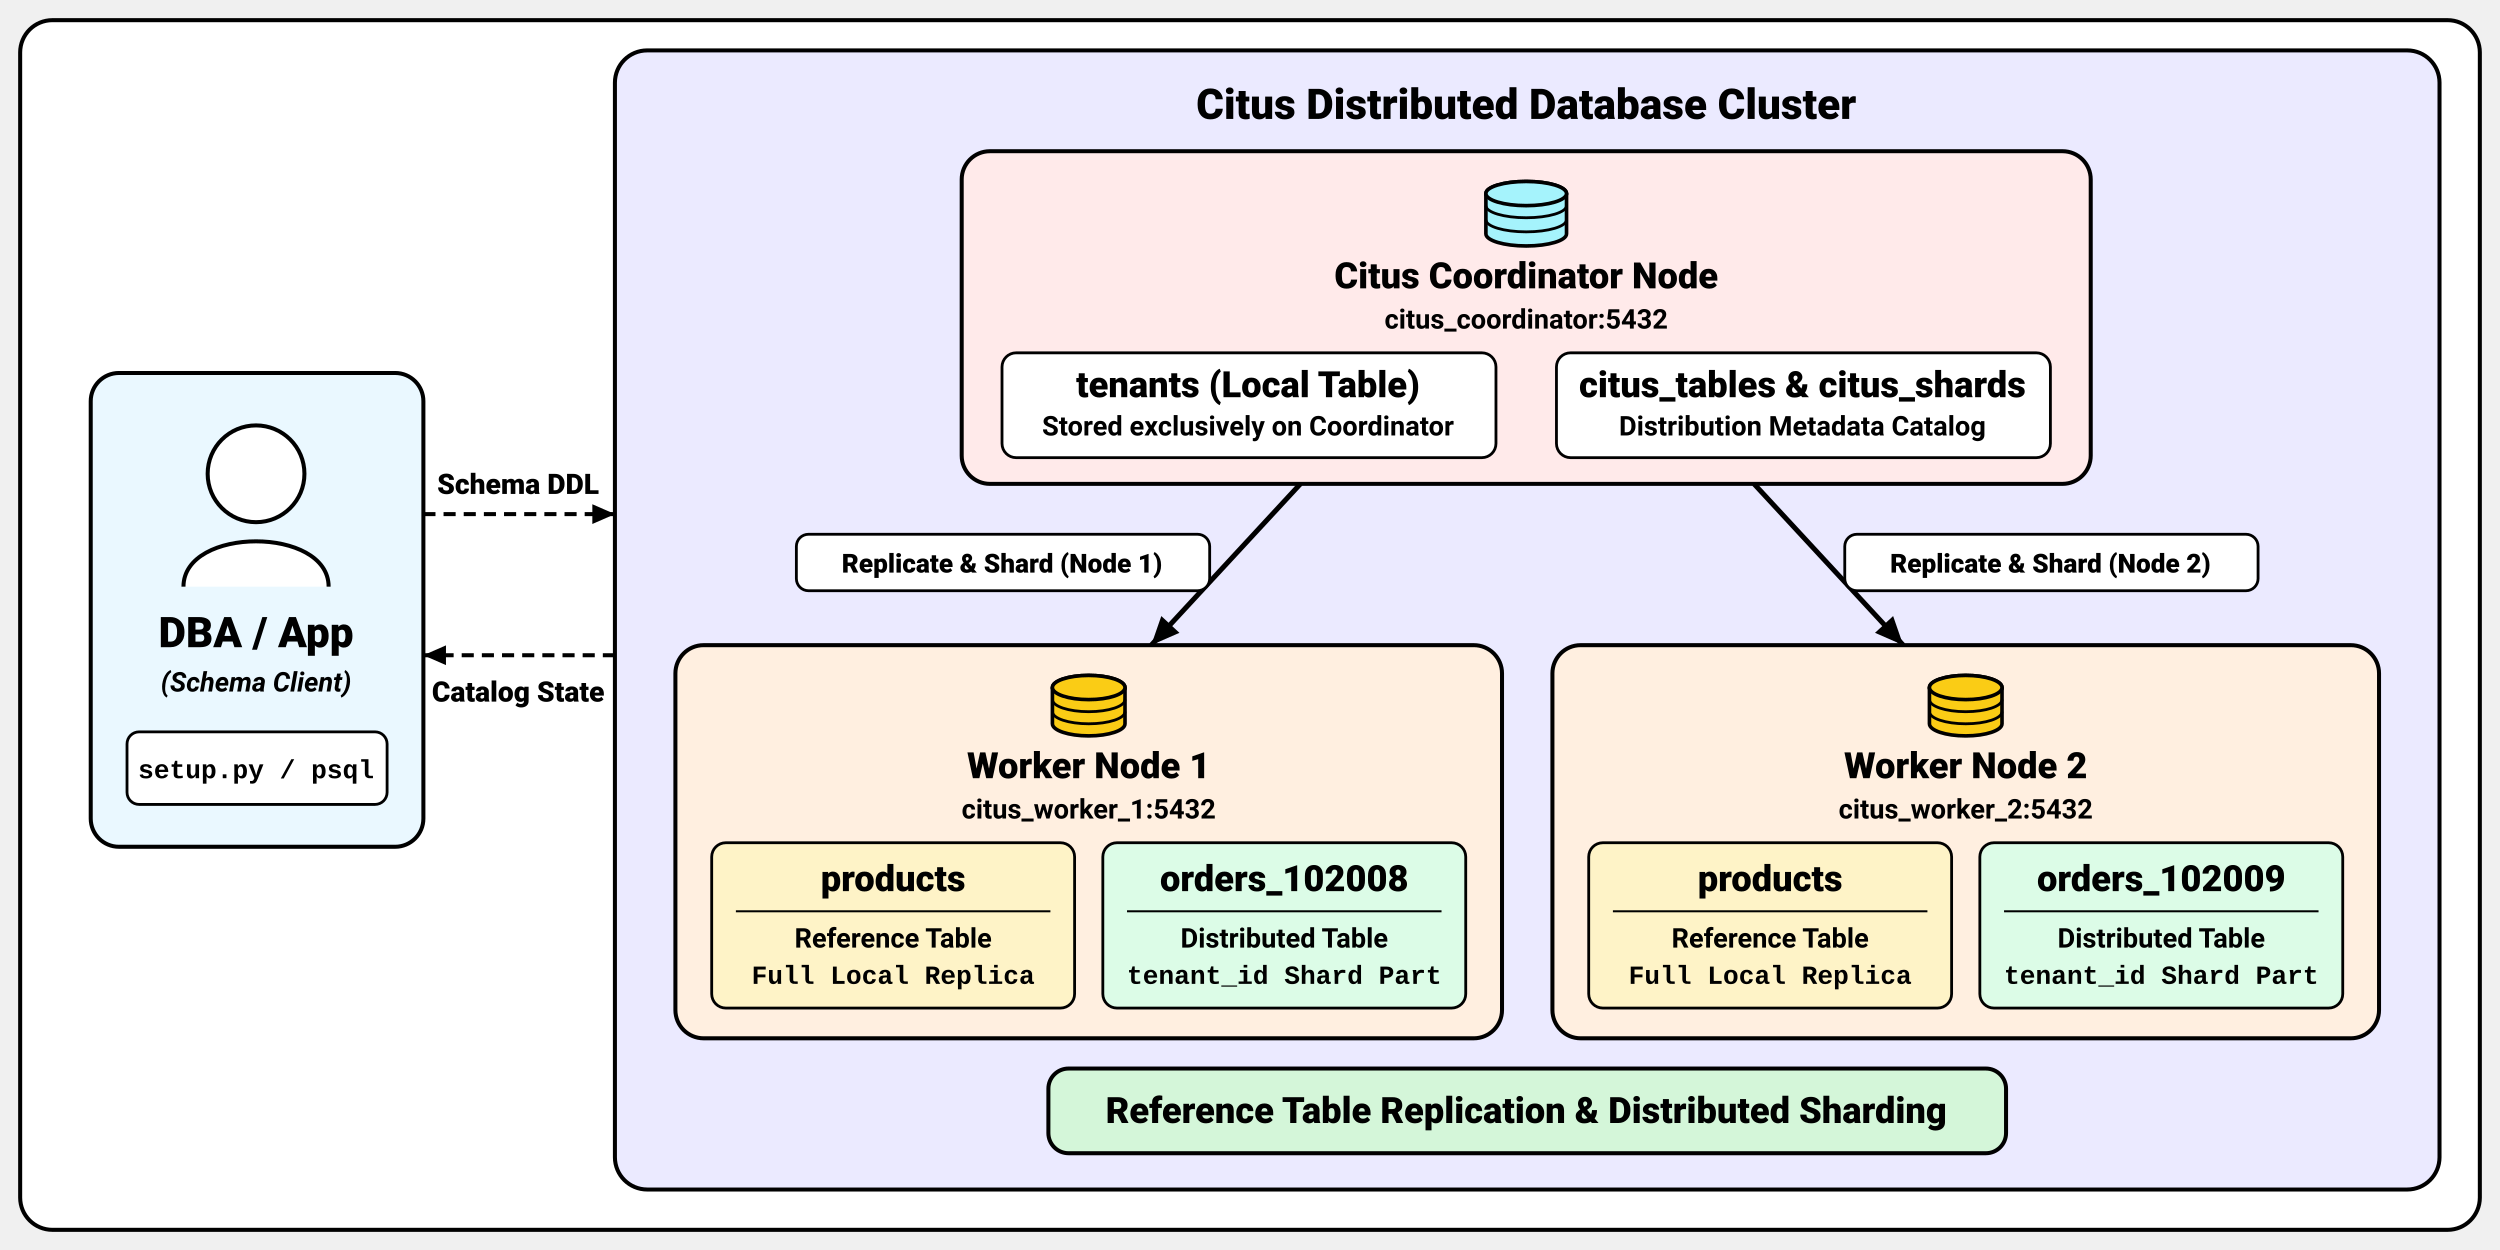
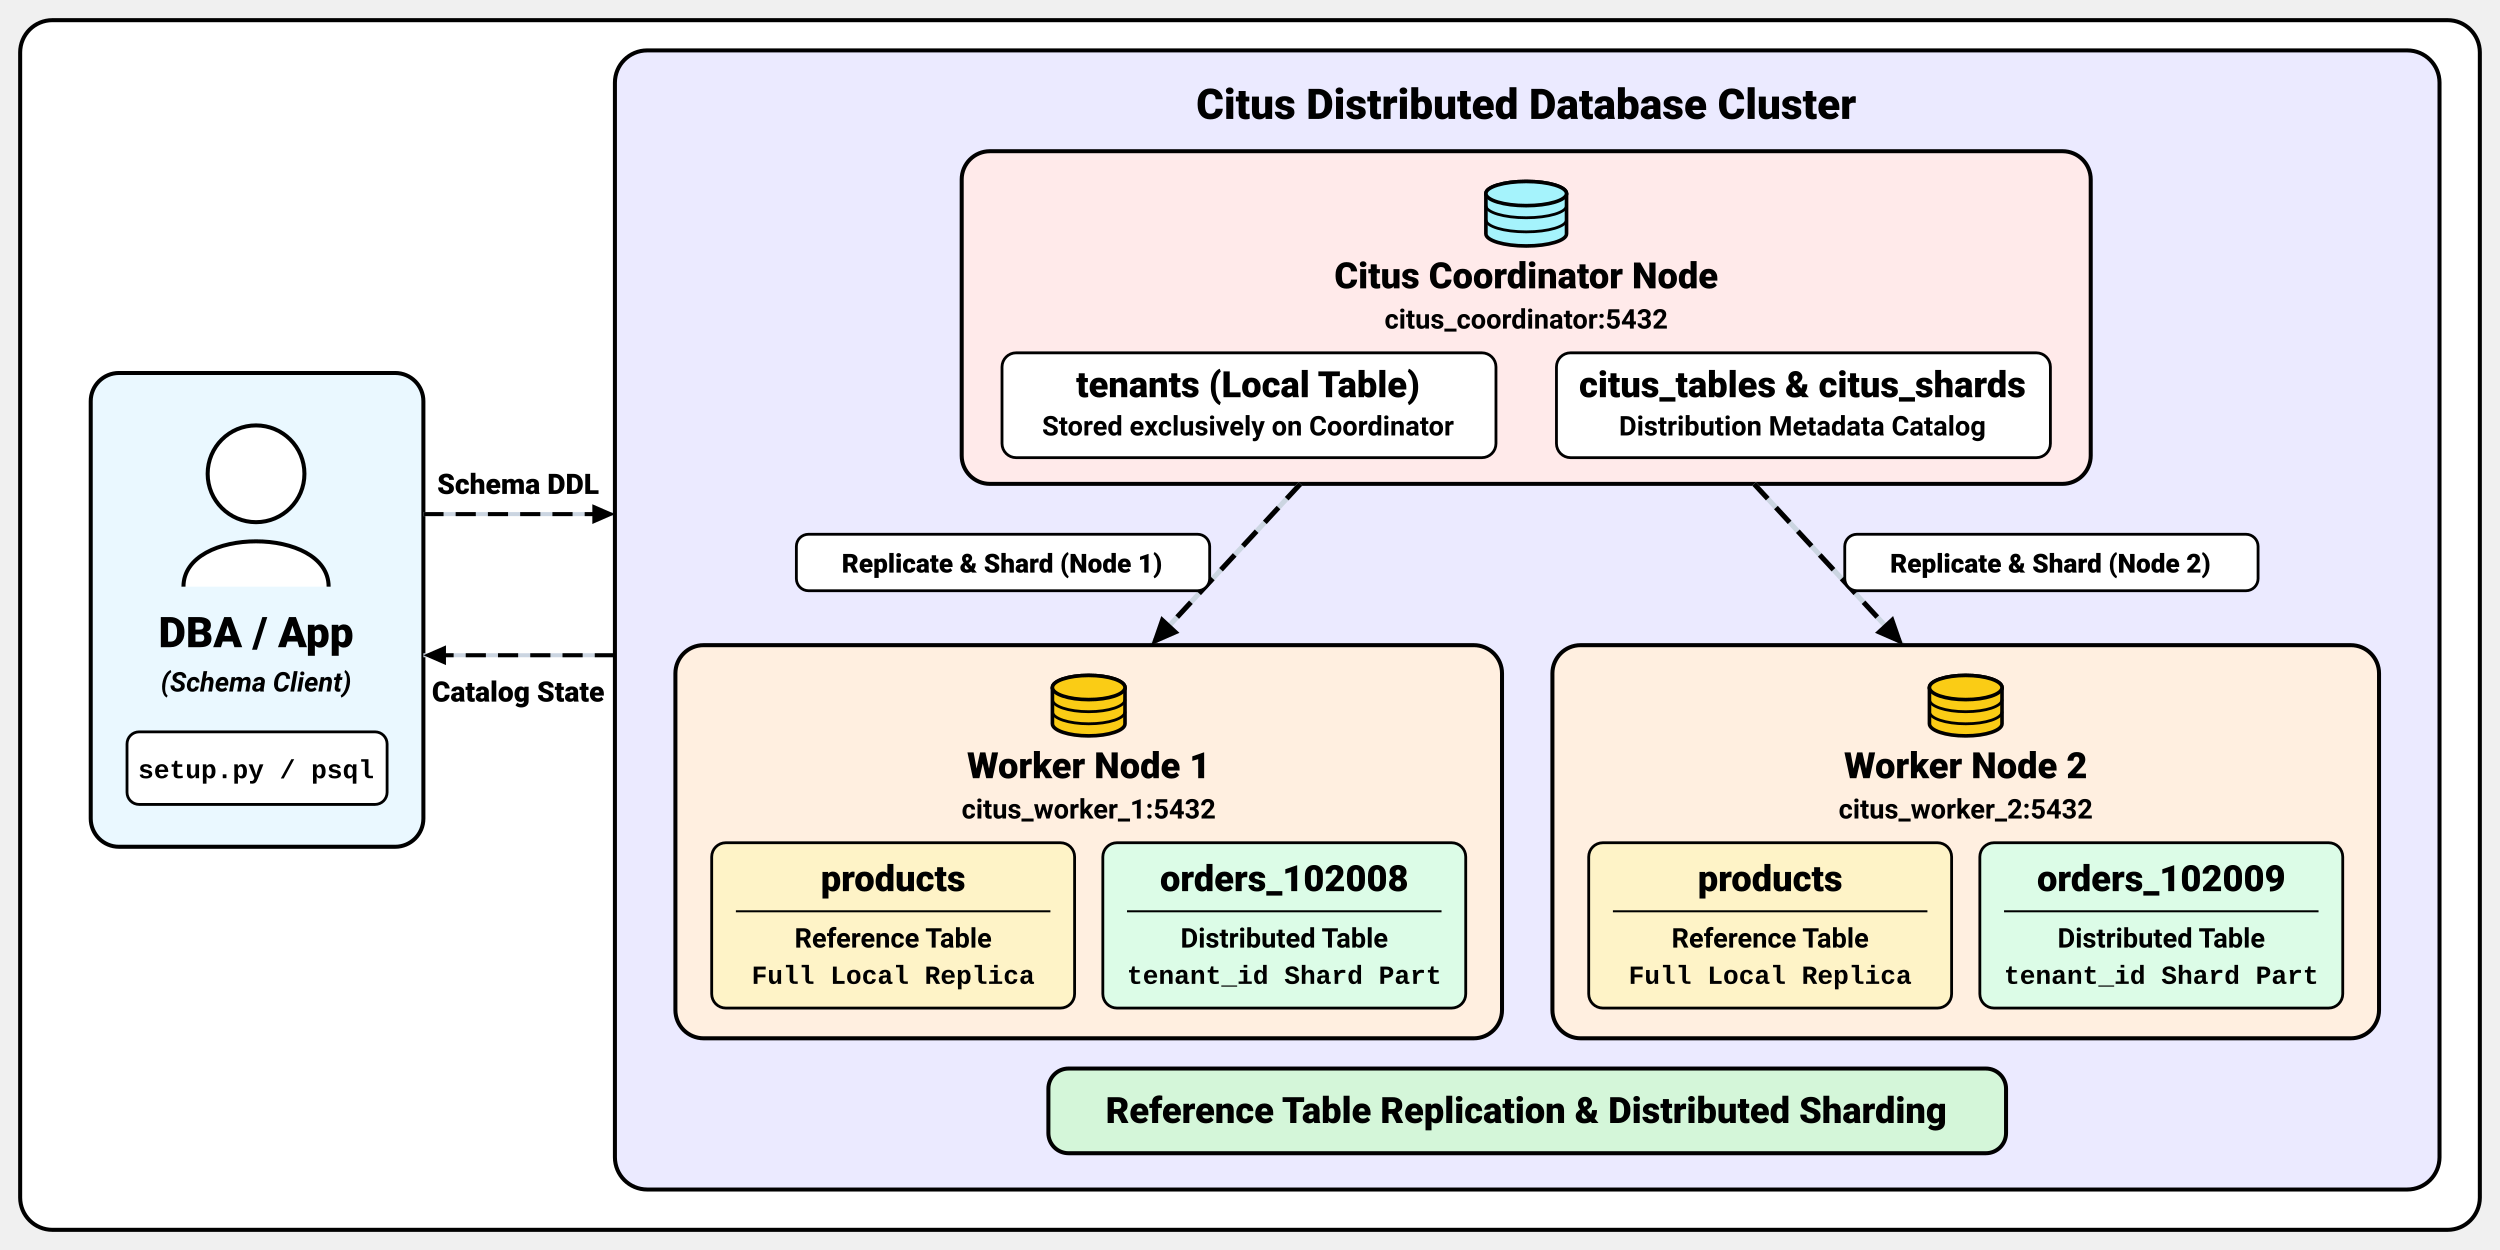
<svg xmlns="http://www.w3.org/2000/svg" viewBox="0 0 1240 620" width="100%" height="auto">
  <defs>
    <style>
      .txt-title { font-family: -apple-system, BlinkMacSystemFont, "Segoe UI", Roboto, Helvetica, Arial, sans-serif; font-size: 21px; font-weight: 800; fill: #000000; }
      .txt-node-title { font-family: -apple-system, BlinkMacSystemFont, "Segoe UI", Roboto, Helvetica, Arial, sans-serif; font-size: 18px; font-weight: 800; fill: #000000; }
      .txt-node-sub { font-family: -apple-system, BlinkMacSystemFont, "Segoe UI", Roboto, Helvetica, Arial, sans-serif; font-size: 13.5px; font-weight: 600; fill: #000000; }
      .txt-node-code { font-family: "SFMono-Regular", Consolas, "Liberation Mono", Menlo, monospace; font-size: 13px; font-weight: 700; fill: #000000; }
      .txt-arrow-label { font-family: -apple-system, BlinkMacSystemFont, "Segoe UI", Roboto, Helvetica, Arial, sans-serif; font-size: 14px; font-weight: 800; fill: #000000; }
      .txt-badge { font-family: -apple-system, BlinkMacSystemFont, "Segoe UI", Roboto, Helvetica, Arial, sans-serif; font-size: 13px; font-weight: 800; fill: #000000; }
+ 
+       /* Live Flow Animations */
+       @keyframes flow-dash {
+         from { stroke-dashoffset: 0; }
+         to { stroke-dashoffset: -32; }
+       }
+       .anim-flow {
+         stroke-dasharray: 10 6;
+         animation: flow-dash 1.2s linear infinite;
+       }
    </style>
    <marker id="arrow" viewBox="0 0 10 10" refX="8" refY="5" markerWidth="7" markerHeight="7" orient="auto">
      <path d="M 0 1.5 L 8 5 L 0 8.5 z" fill="#000000" />
    </marker>
  </defs>
  <rect x="10" y="10" width="1220" height="600" rx="16" fill="#ffffff" stroke="#000000" stroke-width="2" />
  <g transform="translate(45, 185)">
    <rect width="165" height="235" rx="14" fill="#eaf8ff" stroke="#000000" stroke-width="2" />
    <circle cx="82" cy="50" r="24" fill="#ffffff" stroke="#000000" stroke-width="2" />
    <path d="M 46 106 C 46 76, 118 76, 118 106" fill="#ffffff" stroke="#000000" stroke-width="2" />
    <text x="82" y="136" class="txt-title" text-anchor="middle">DBA / App</text>
    <text x="82" y="158" class="txt-node-sub" font-style="italic" text-anchor="middle">(Schema Client)</text>
    <rect x="18" y="178" width="129" height="36" rx="6" fill="#ffffff" stroke="#000000" stroke-width="1.4" />
    <text x="82" y="201" class="txt-node-code" text-anchor="middle">setup.py / psql</text>
  </g>
-   <path d="M 210 255 L 305 255" fill="none" stroke="#000000" stroke-width="2" stroke-dasharray="6 4" marker-end="url(#arrow)" />
+   <path d="M 210 255 L 305 255" fill="none" stroke="#cbd5e1" stroke-width="2" />
+   <path d="M 210 255 L 305 255" fill="none" stroke="#000000" stroke-width="2" class="anim-flow" marker-end="url(#arrow)">
+     <animate attributeName="stroke-dashoffset" from="0" to="-32" dur="1.2s" repeatCount="indefinite" />
+   </path>
  <text x="257" y="245" class="txt-arrow-label" text-anchor="middle">Schema DDL</text>
-   <path d="M 305 325 L 210 325" fill="none" stroke="#000000" stroke-width="2" stroke-dasharray="6 4" marker-end="url(#arrow)" />
+   <path d="M 305 325 L 210 325" fill="none" stroke="#cbd5e1" stroke-width="2" />
+   <path d="M 305 325 L 210 325" fill="none" stroke="#000000" stroke-width="2" class="anim-flow" marker-end="url(#arrow)">
+     <animate attributeName="stroke-dashoffset" from="0" to="-32" dur="1.2s" repeatCount="indefinite" />
+   </path>
  <text x="257" y="348" class="txt-arrow-label" text-anchor="middle">Catalog State</text>
  <g transform="translate(305, 25)">
    <rect width="905" height="565" rx="16" fill="#ebeaff" stroke="#000000" stroke-width="2" />
    <text x="452" y="34" class="txt-title" text-anchor="middle">Citus Distributed Database Cluster</text>
    <g transform="translate(172, 50)">
      <rect width="560" height="165" rx="14" fill="#ffeaea" stroke="#000000" stroke-width="2" />
      <g transform="translate(258, 12)">
        <ellipse cx="22" cy="9" rx="20" ry="6" fill="#a5f3fc" stroke="#000000" stroke-width="1.8" />
        <path d="M 2 9 L 2 29 A 20 6 0 0 0 42 29 L 42 9" fill="#a5f3fc" stroke="#000000" stroke-width="1.8" />
        <path d="M 2 15 A 20 6 0 0 0 42 15" fill="none" stroke="#000000" stroke-width="1.4" />
        <path d="M 2 22 A 20 6 0 0 0 42 22" fill="none" stroke="#000000" stroke-width="1.4" />
        <ellipse cx="22" cy="9" rx="20" ry="6" fill="#a5f3fc" stroke="#000000" stroke-width="1.8" />
      </g>
      <text x="280" y="68" class="txt-node-title" text-anchor="middle">Citus Coordinator Node</text>
      <text x="280" y="88" class="txt-node-sub" text-anchor="middle">citus_coordinator:5432</text>
      <g transform="translate(20, 100)">
        <rect width="245" height="52" rx="7" fill="#ffffff" stroke="#000000" stroke-width="1.4" />
        <text x="122" y="22" class="txt-node-title" font-size="14" text-anchor="middle">tenants (Local Table)</text>
        <text x="122" y="41" class="txt-node-sub" font-size="12" text-anchor="middle">Stored exclusively on Coordinator</text>
      </g>
      <g transform="translate(295, 100)">
        <rect width="245" height="52" rx="7" fill="#ffffff" stroke="#000000" stroke-width="1.4" />
        <text x="122" y="22" class="txt-node-title" font-size="14" text-anchor="middle">citus_tables &amp; citus_shards</text>
        <text x="122" y="41" class="txt-node-sub" font-size="12" text-anchor="middle">Distribution Metadata Catalog</text>
      </g>
    </g>
-     <path d="M 340 215 L 266 295" fill="none" stroke="#000000" stroke-width="2.5" marker-end="url(#arrow)" />
+     <path d="M 340 215 L 266 295" fill="none" stroke="#cbd5e1" stroke-width="2.5" />
+     <path d="M 340 215 L 266 295" fill="none" stroke="#000000" stroke-width="2.5" class="anim-flow" marker-end="url(#arrow)">
+       <animate attributeName="stroke-dashoffset" from="0" to="-32" dur="1.2s" repeatCount="indefinite" />
+     </path>
    <g transform="translate(90, 240)">
      <rect width="205" height="28" rx="6" fill="#ffffff" stroke="#000000" stroke-width="1.4" />
      <text x="102" y="19" class="txt-badge" text-anchor="middle">Replicate &amp; Shard (Node 1)</text>
    </g>
-     <path d="M 565 215 L 639 295" fill="none" stroke="#000000" stroke-width="2.5" marker-end="url(#arrow)" />
+     <path d="M 565 215 L 639 295" fill="none" stroke="#cbd5e1" stroke-width="2.5" />
+     <path d="M 565 215 L 639 295" fill="none" stroke="#000000" stroke-width="2.5" class="anim-flow" marker-end="url(#arrow)">
+       <animate attributeName="stroke-dashoffset" from="0" to="-32" dur="1.2s" repeatCount="indefinite" />
+     </path>
    <g transform="translate(610, 240)">
      <rect width="205" height="28" rx="6" fill="#ffffff" stroke="#000000" stroke-width="1.4" />
      <text x="102" y="19" class="txt-badge" text-anchor="middle">Replicate &amp; Shard (Node 2)</text>
    </g>
    <g transform="translate(30, 295)">
      <rect width="410" height="195" rx="14" fill="#ffefe0" stroke="#000000" stroke-width="2" />
      <g transform="translate(185, 12)">
        <ellipse cx="20" cy="9" rx="18" ry="6" fill="#facc15" stroke="#000000" stroke-width="1.8" />
        <path d="M 2 9 L 2 27 A 18 6 0 0 0 38 27 L 38 9" fill="#facc15" stroke="#000000" stroke-width="1.8" />
        <path d="M 2 15 A 18 6 0 0 0 38 15" fill="none" stroke="#000000" stroke-width="1.4" />
        <path d="M 2 21 A 18 6 0 0 0 38 21" fill="none" stroke="#000000" stroke-width="1.4" />
        <ellipse cx="20" cy="9" rx="18" ry="6" fill="#facc15" stroke="#000000" stroke-width="1.8" />
      </g>
      <text x="205" y="66" class="txt-node-title" text-anchor="middle">Worker Node 1</text>
      <text x="205" y="86" class="txt-node-sub" text-anchor="middle">citus_worker_1:5432</text>
      <g transform="translate(18, 98)">
        <rect width="180" height="82" rx="7" fill="#fef3c7" stroke="#000000" stroke-width="1.4" />
        <text x="90" y="24" class="txt-node-title" font-size="14.5" text-anchor="middle">products</text>
        <line x1="12" y1="34" x2="168" y2="34" stroke="#000000" stroke-width="1" />
        <text x="90" y="52" class="txt-node-sub" font-size="12.5" text-anchor="middle">Reference Table</text>
        <text x="90" y="70" class="txt-node-code" font-size="12" text-anchor="middle">Full Local Replica</text>
      </g>
      <g transform="translate(212, 98)">
        <rect width="180" height="82" rx="7" fill="#dcfce7" stroke="#000000" stroke-width="1.4" />
        <text x="90" y="24" class="txt-node-title" font-size="14.5" text-anchor="middle">orders_102008</text>
        <line x1="12" y1="34" x2="168" y2="34" stroke="#000000" stroke-width="1" />
        <text x="90" y="52" class="txt-node-sub" font-size="12.5" text-anchor="middle">Distributed Table</text>
        <text x="90" y="70" class="txt-node-code" font-size="12" text-anchor="middle">tenant_id Shard Part</text>
      </g>
    </g>
    <g transform="translate(465, 295)">
      <rect width="410" height="195" rx="14" fill="#ffefe0" stroke="#000000" stroke-width="2" />
      <g transform="translate(185, 12)">
        <ellipse cx="20" cy="9" rx="18" ry="6" fill="#facc15" stroke="#000000" stroke-width="1.8" />
        <path d="M 2 9 L 2 27 A 18 6 0 0 0 38 27 L 38 9" fill="#facc15" stroke="#000000" stroke-width="1.8" />
        <path d="M 2 15 A 18 6 0 0 0 38 15" fill="none" stroke="#000000" stroke-width="1.4" />
        <path d="M 2 21 A 18 6 0 0 0 38 21" fill="none" stroke="#000000" stroke-width="1.4" />
        <ellipse cx="20" cy="9" rx="18" ry="6" fill="#facc15" stroke="#000000" stroke-width="1.8" />
      </g>
      <text x="205" y="66" class="txt-node-title" text-anchor="middle">Worker Node 2</text>
      <text x="205" y="86" class="txt-node-sub" text-anchor="middle">citus_worker_2:5432</text>
      <g transform="translate(18, 98)">
        <rect width="180" height="82" rx="7" fill="#fef3c7" stroke="#000000" stroke-width="1.4" />
        <text x="90" y="24" class="txt-node-title" font-size="14.5" text-anchor="middle">products</text>
        <line x1="12" y1="34" x2="168" y2="34" stroke="#000000" stroke-width="1" />
        <text x="90" y="52" class="txt-node-sub" font-size="12.5" text-anchor="middle">Reference Table</text>
        <text x="90" y="70" class="txt-node-code" font-size="12" text-anchor="middle">Full Local Replica</text>
      </g>
      <g transform="translate(212, 98)">
        <rect width="180" height="82" rx="7" fill="#dcfce7" stroke="#000000" stroke-width="1.4" />
        <text x="90" y="24" class="txt-node-title" font-size="14.5" text-anchor="middle">orders_102009</text>
        <line x1="12" y1="34" x2="168" y2="34" stroke="#000000" stroke-width="1" />
        <text x="90" y="52" class="txt-node-sub" font-size="12.5" text-anchor="middle">Distributed Table</text>
        <text x="90" y="70" class="txt-node-code" font-size="12" text-anchor="middle">tenant_id Shard Part</text>
      </g>
    </g>
    <g transform="translate(215, 505)">
      <rect width="475" height="42" rx="10" fill="#d4f6d9" stroke="#000000" stroke-width="2" />
      <text x="237" y="27" class="txt-node-title" font-size="15.5" text-anchor="middle">Reference Table Replication &amp; Distributed Sharding</text>
    </g>
  </g>
</svg>
